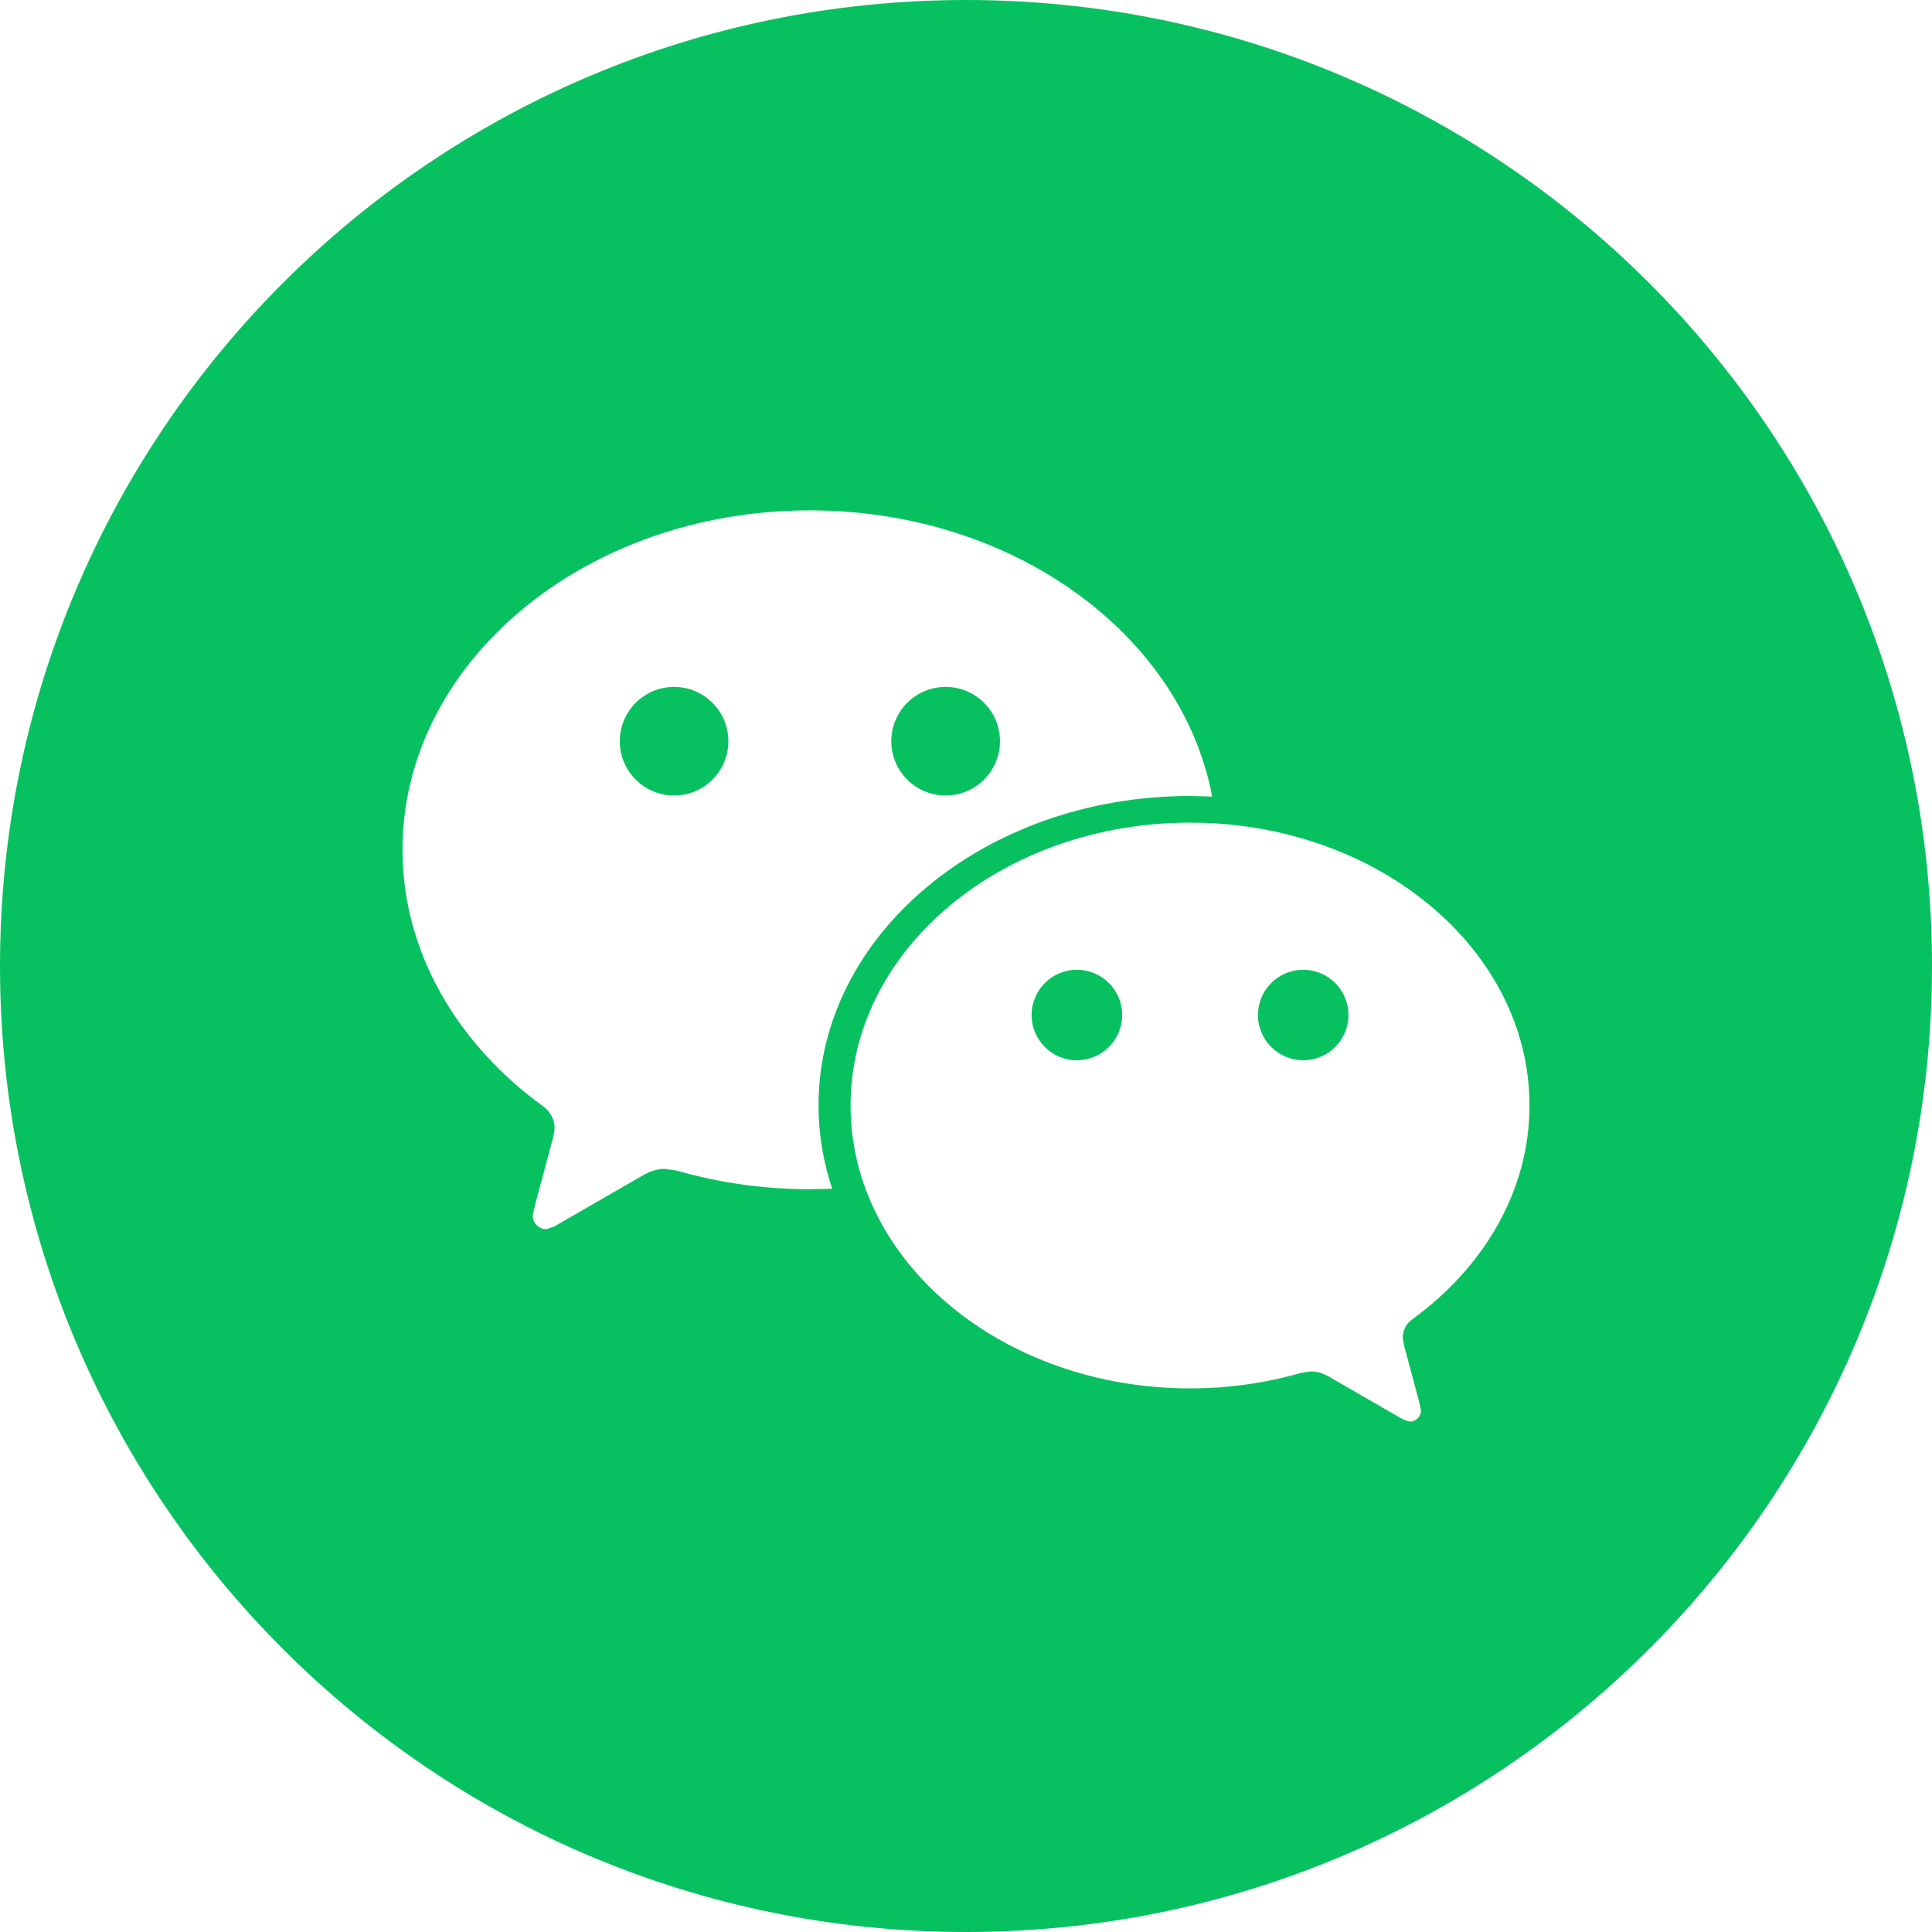
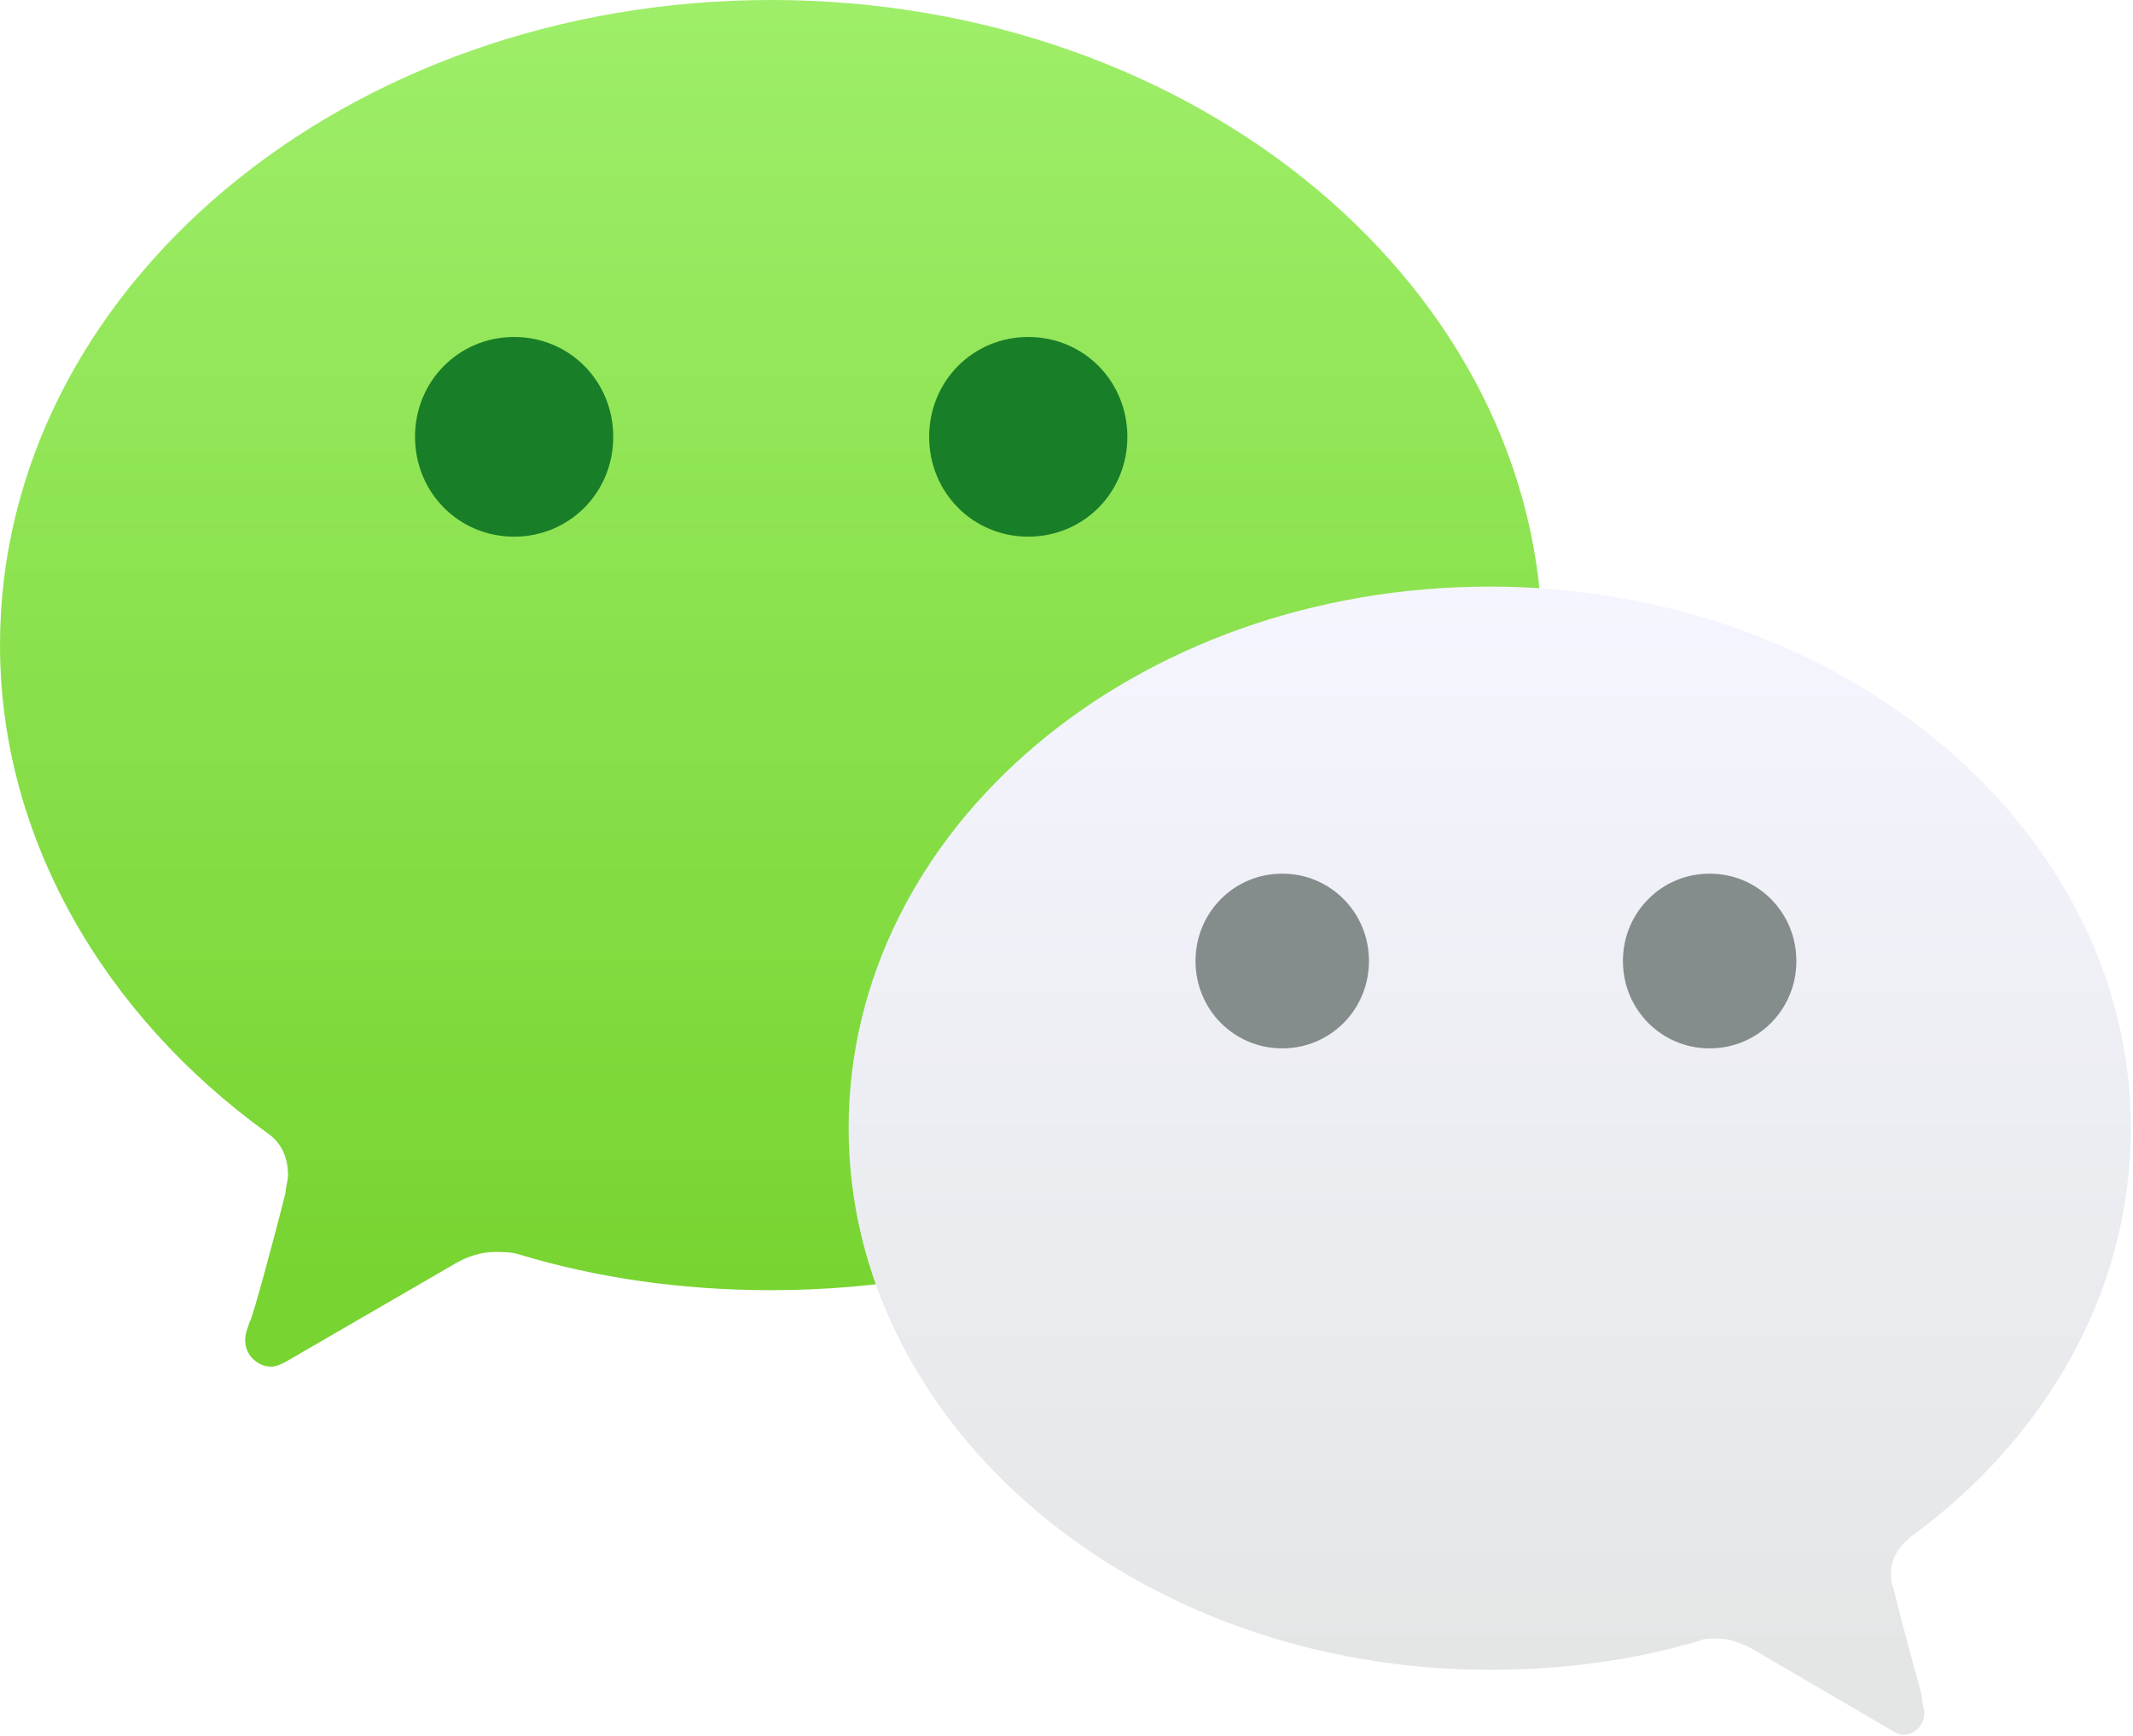
- <svg xmlns="http://www.w3.org/2000/svg" viewBox="0 0 24 24" fill-rule="evenodd" clip-rule="evenodd">
-   <path fill="#07C160" d="M12 0c-6.626 0-12 5.372-12 12 0 6.627 5.374 12 12 12 6.627 0 12-5.373 12-12 0-6.628-5.373-12-12-12zm5.543 16.389c.889-.644 1.457-1.597 1.457-2.656 0-1.94-1.888-3.514-4.217-3.514-2.329 0-4.217 1.574-4.217 3.514 0 1.941 1.888 3.514 4.217 3.514.481 0 .946-.068 1.377-.192l.124-.019c.081 0 .154.025.224.065l.923.533.081.026c.078 0 .14-.063.14-.14l-.022-.103-.19-.709-.015-.09c0-.094.047-.178.118-.229zm-7.483-10.049c-2.794 0-5.06 1.888-5.06 4.217 0 1.27.682 2.414 1.748 3.187.086.061.142.161.142.275l-.018.107-.228.851-.027.123c0 .093.076.169.169.169l.097-.032 1.108-.639c.083-.048.172-.078.269-.078l.149.022c.516.149 1.074.231 1.651.231l.278-.006c-.11-.329-.17-.675-.17-1.034 0-2.123 2.066-3.845 4.615-3.845l.275.007c-.381-2.015-2.473-3.555-4.998-3.555zm3.317 6.831c-.31 0-.562-.252-.562-.562 0-.311.252-.562.562-.562.311 0 .563.251.563.562 0 .31-.252.562-.563.562zm2.812 0c-.311 0-.562-.252-.562-.562 0-.311.251-.562.562-.562.31 0 .562.251.562.562 0 .31-.252.562-.562.562zm-7.815-3.289c-.373 0-.675-.302-.675-.675 0-.372.302-.674.675-.674.372 0 .674.302.674.674 0 .373-.302.675-.674.675zm3.373 0c-.373 0-.675-.302-.675-.675 0-.372.302-.674.675-.674.373 0 .675.302.675.674 0 .373-.302.675-.675.675z" />
+ <svg xmlns="http://www.w3.org/2000/svg" viewBox="0 0 924 752" version="1.1">
+   <defs>
+     <linearGradient x1="50.055%" y1="94.15%" x2="50.055%" y2="0.437%" id="linearGradient-1">
+       <stop stop-color="#78D431" offset="0%" />
+       <stop stop-color="#9EEE69" offset="100%" />
+       <stop stop-color="#9EEE69" offset="100%" />
+     </linearGradient>
+     <linearGradient x1="50.089%" y1="93.534%" x2="50.089%" y2="-0.037%" id="linearGradient-2">
+       <stop stop-color="#E4E6E6" offset="0%" />
+       <stop stop-color="#F5F5FF" offset="100%" />
+     </linearGradient>
+   </defs>
+   <g id="Page-1" stroke="none" stroke-width="1" fill="none" fill-rule="evenodd">
+     <g id="WeChat-Icon-Logo.wine" fill-rule="nonzero">
+       <path d="M0,279.492 C0,363.339 45.369,439.942 115.485,490.664 C121.671,494.803 124.765,501.015 124.765,509.296 C124.765,511.367 123.733,514.473 123.733,516.542 C118.578,537.245 109.297,571.406 108.267,572.441 C107.235,575.545 106.203,577.616 106.203,580.722 C106.203,586.934 111.36,592.109 117.546,592.109 C119.61,592.109 121.671,591.073 123.733,590.038 L196.942,547.597 C202.097,544.492 208.284,542.422 214.472,542.422 C217.563,542.422 221.688,542.422 224.781,543.457 C258.809,553.809 295.927,558.983 334.08,558.983 C518.647,558.983 668.158,433.73 668.158,279.492 C668.158,125.254 518.645,0 334.08,0 C149.51,0 0,125.254 0,279.492" id="Path" fill="url(#linearGradient-1)" />
+       <path d="M645.349,723.467 C677.236,723.467 708.096,719.296 735.867,710.952 C737.925,709.911 741.011,709.911 744.097,709.911 C749.241,709.911 754.383,711.996 758.499,714.081 L819.187,749.542 C821.243,750.583 822.273,751.627 824.329,751.627 C829.473,751.627 833.587,747.455 833.587,742.242 C833.587,740.155 832.559,738.069 832.559,734.94 C832.559,733.897 824.329,705.738 820.215,688.008 C819.187,685.923 819.187,683.836 819.187,681.75 C819.187,675.493 822.273,670.278 827.415,666.105 C886.048,623.346 923.079,559.727 923.079,488.807 C923.079,359.483 798.614,254.149 645.349,254.149 C492.085,254.149 367.621,358.44 367.621,488.807 C367.621,618.131 492.085,723.467 645.349,723.467 L645.349,723.467 Z" id="Path" fill="url(#linearGradient-2)" />
+       <path d="M265.653,189.259 C265.653,213.404 246.682,232.516 222.72,232.516 C198.755,232.516 179.785,213.404 179.785,189.259 C179.785,165.113 198.757,146.001 222.72,146.001 C246.682,146.001 265.653,165.113 265.653,189.259 M488.372,189.259 C488.372,213.404 469.4,232.516 445.438,232.516 C421.475,232.516 402.505,213.404 402.505,189.259 C402.505,165.113 421.477,146.001 445.438,146.001 C469.402,146.001 488.372,165.113 488.372,189.259" id="Shape" fill="#187E28" />
+       <path d="M703.043,416.368 C703.043,437.398 719.738,454.221 740.609,454.221 C761.48,454.221 778.175,437.398 778.175,416.368 C778.175,395.34 761.479,378.517 740.609,378.517 C719.738,378.517 703.041,395.34 703.041,416.37 M517.889,416.37 C517.889,437.398 534.586,454.221 555.456,454.221 C576.327,454.221 593.024,437.398 593.024,416.368 C593.024,395.34 576.327,378.517 555.456,378.517 C534.585,378.517 517.889,395.34 517.889,416.37" id="Shape" fill="#858C8C" />
+     </g>
+   </g>
</svg>
